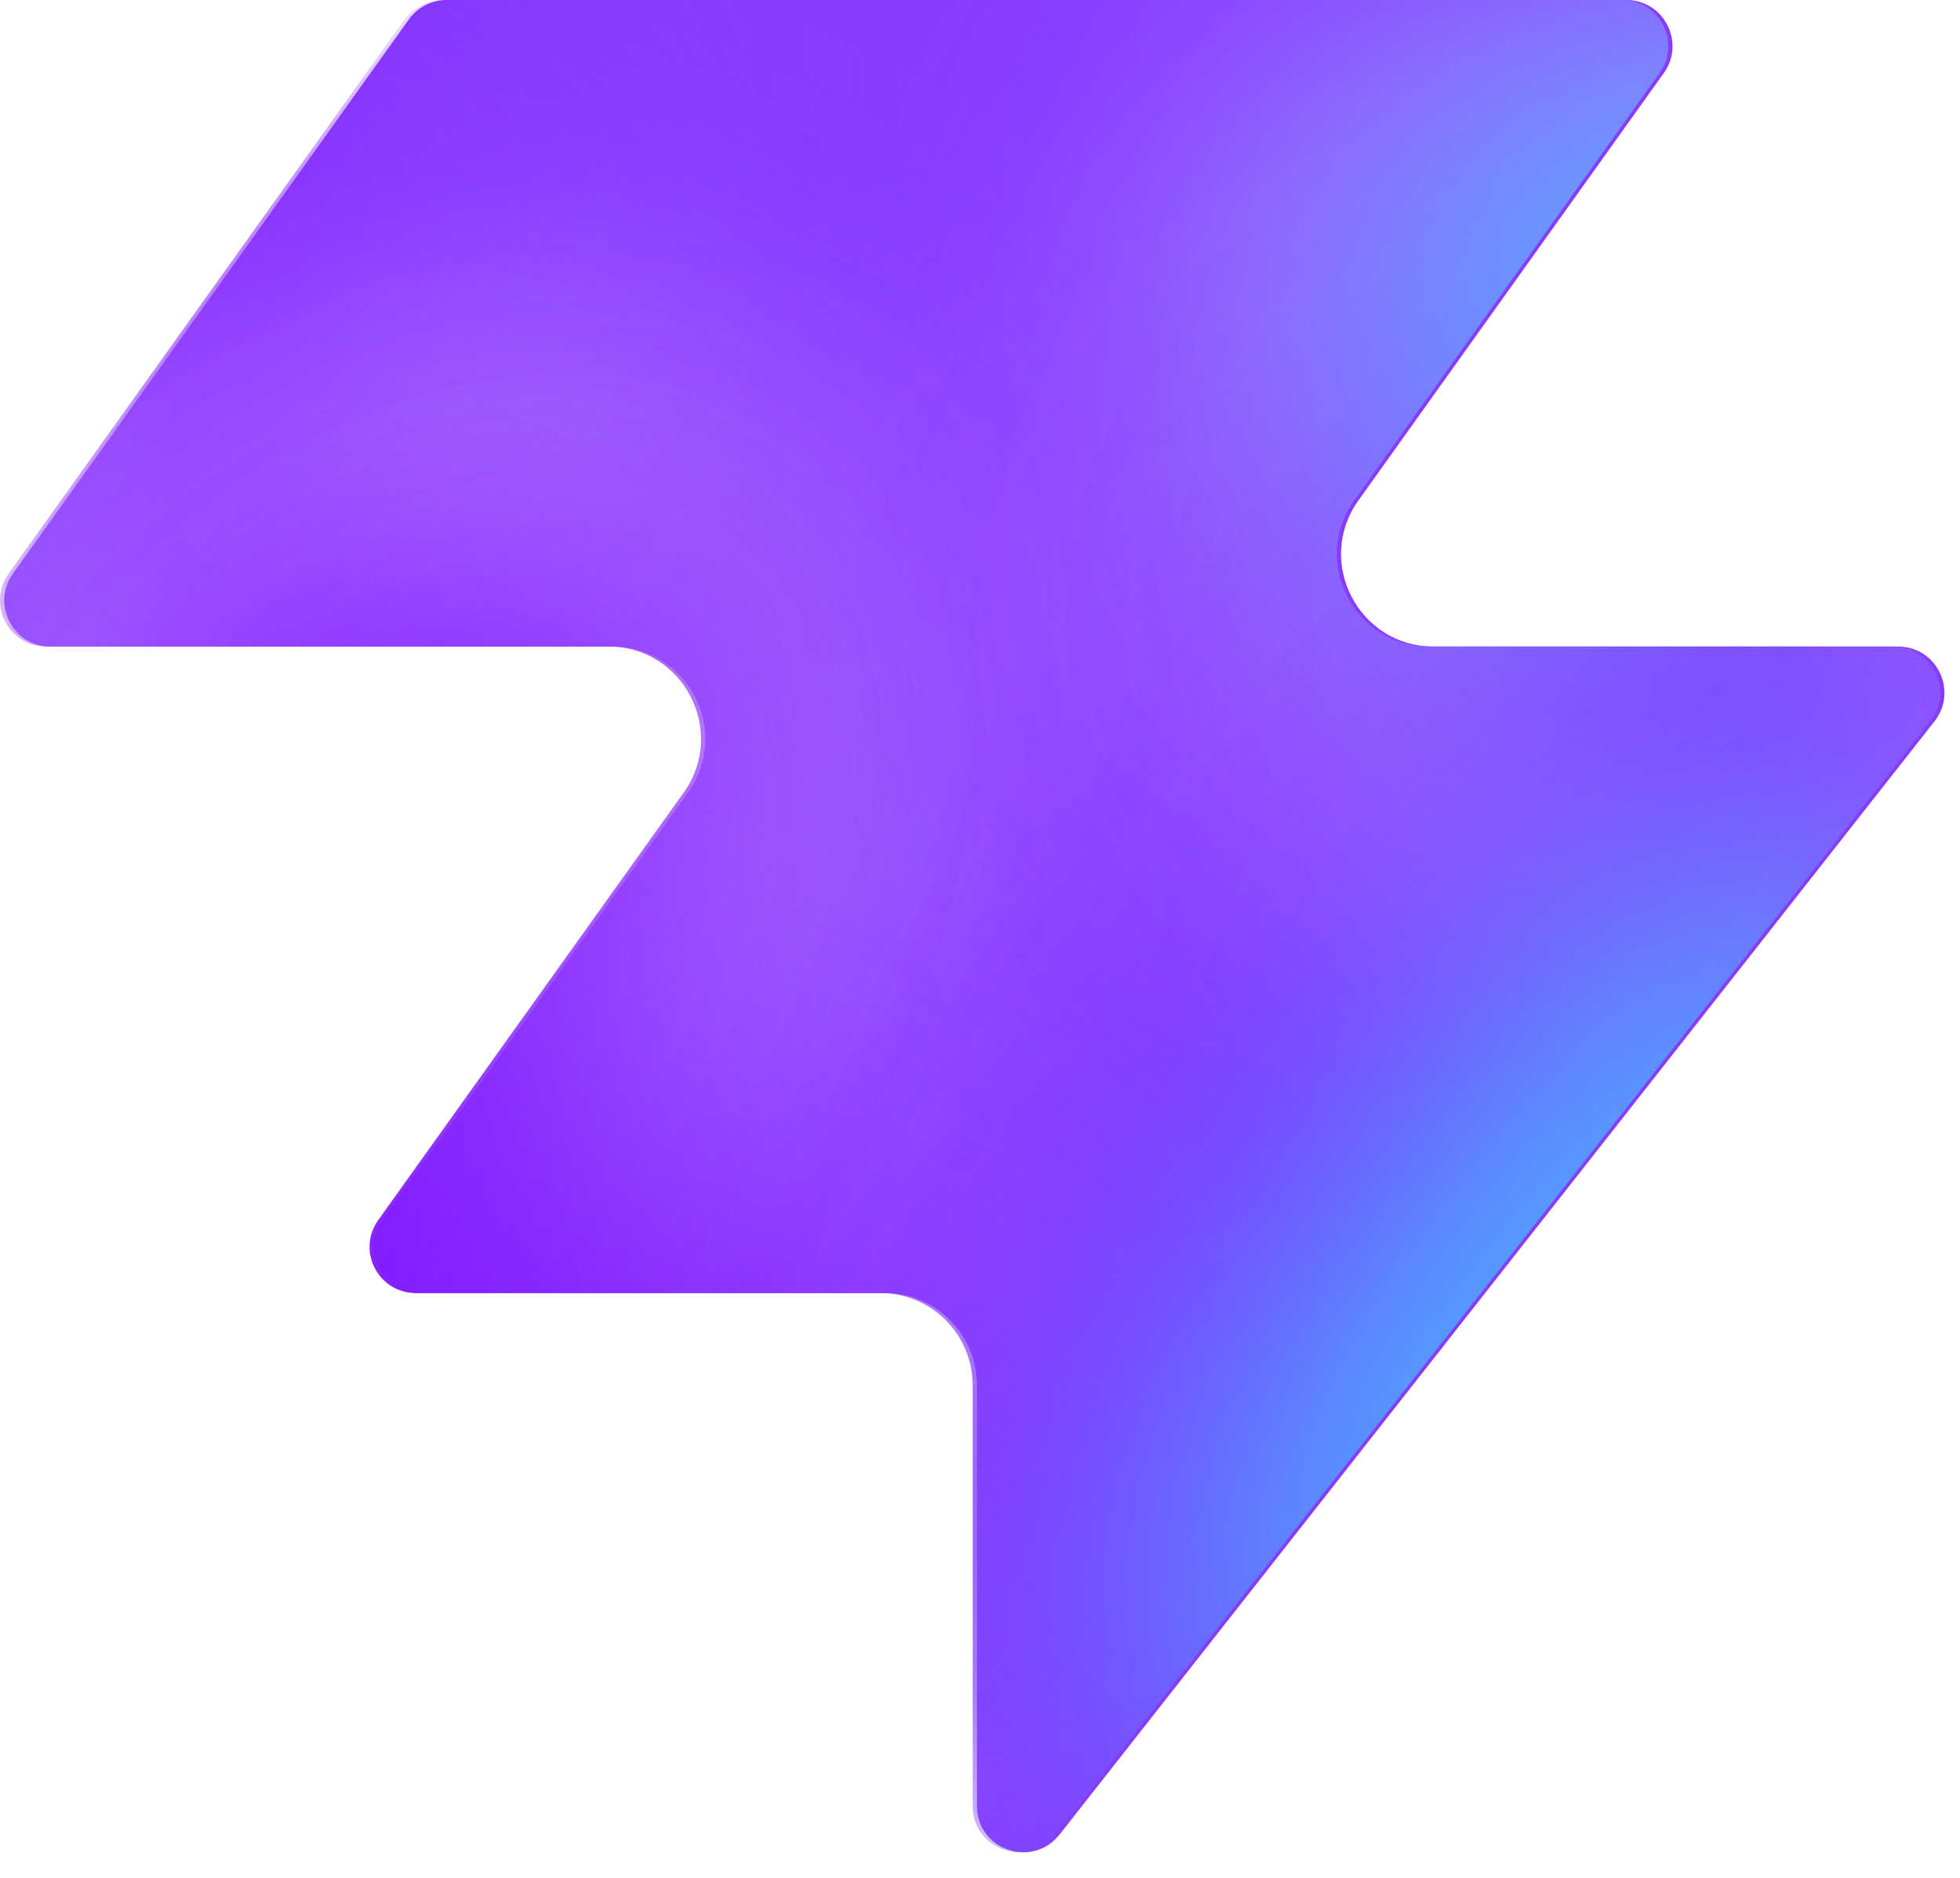
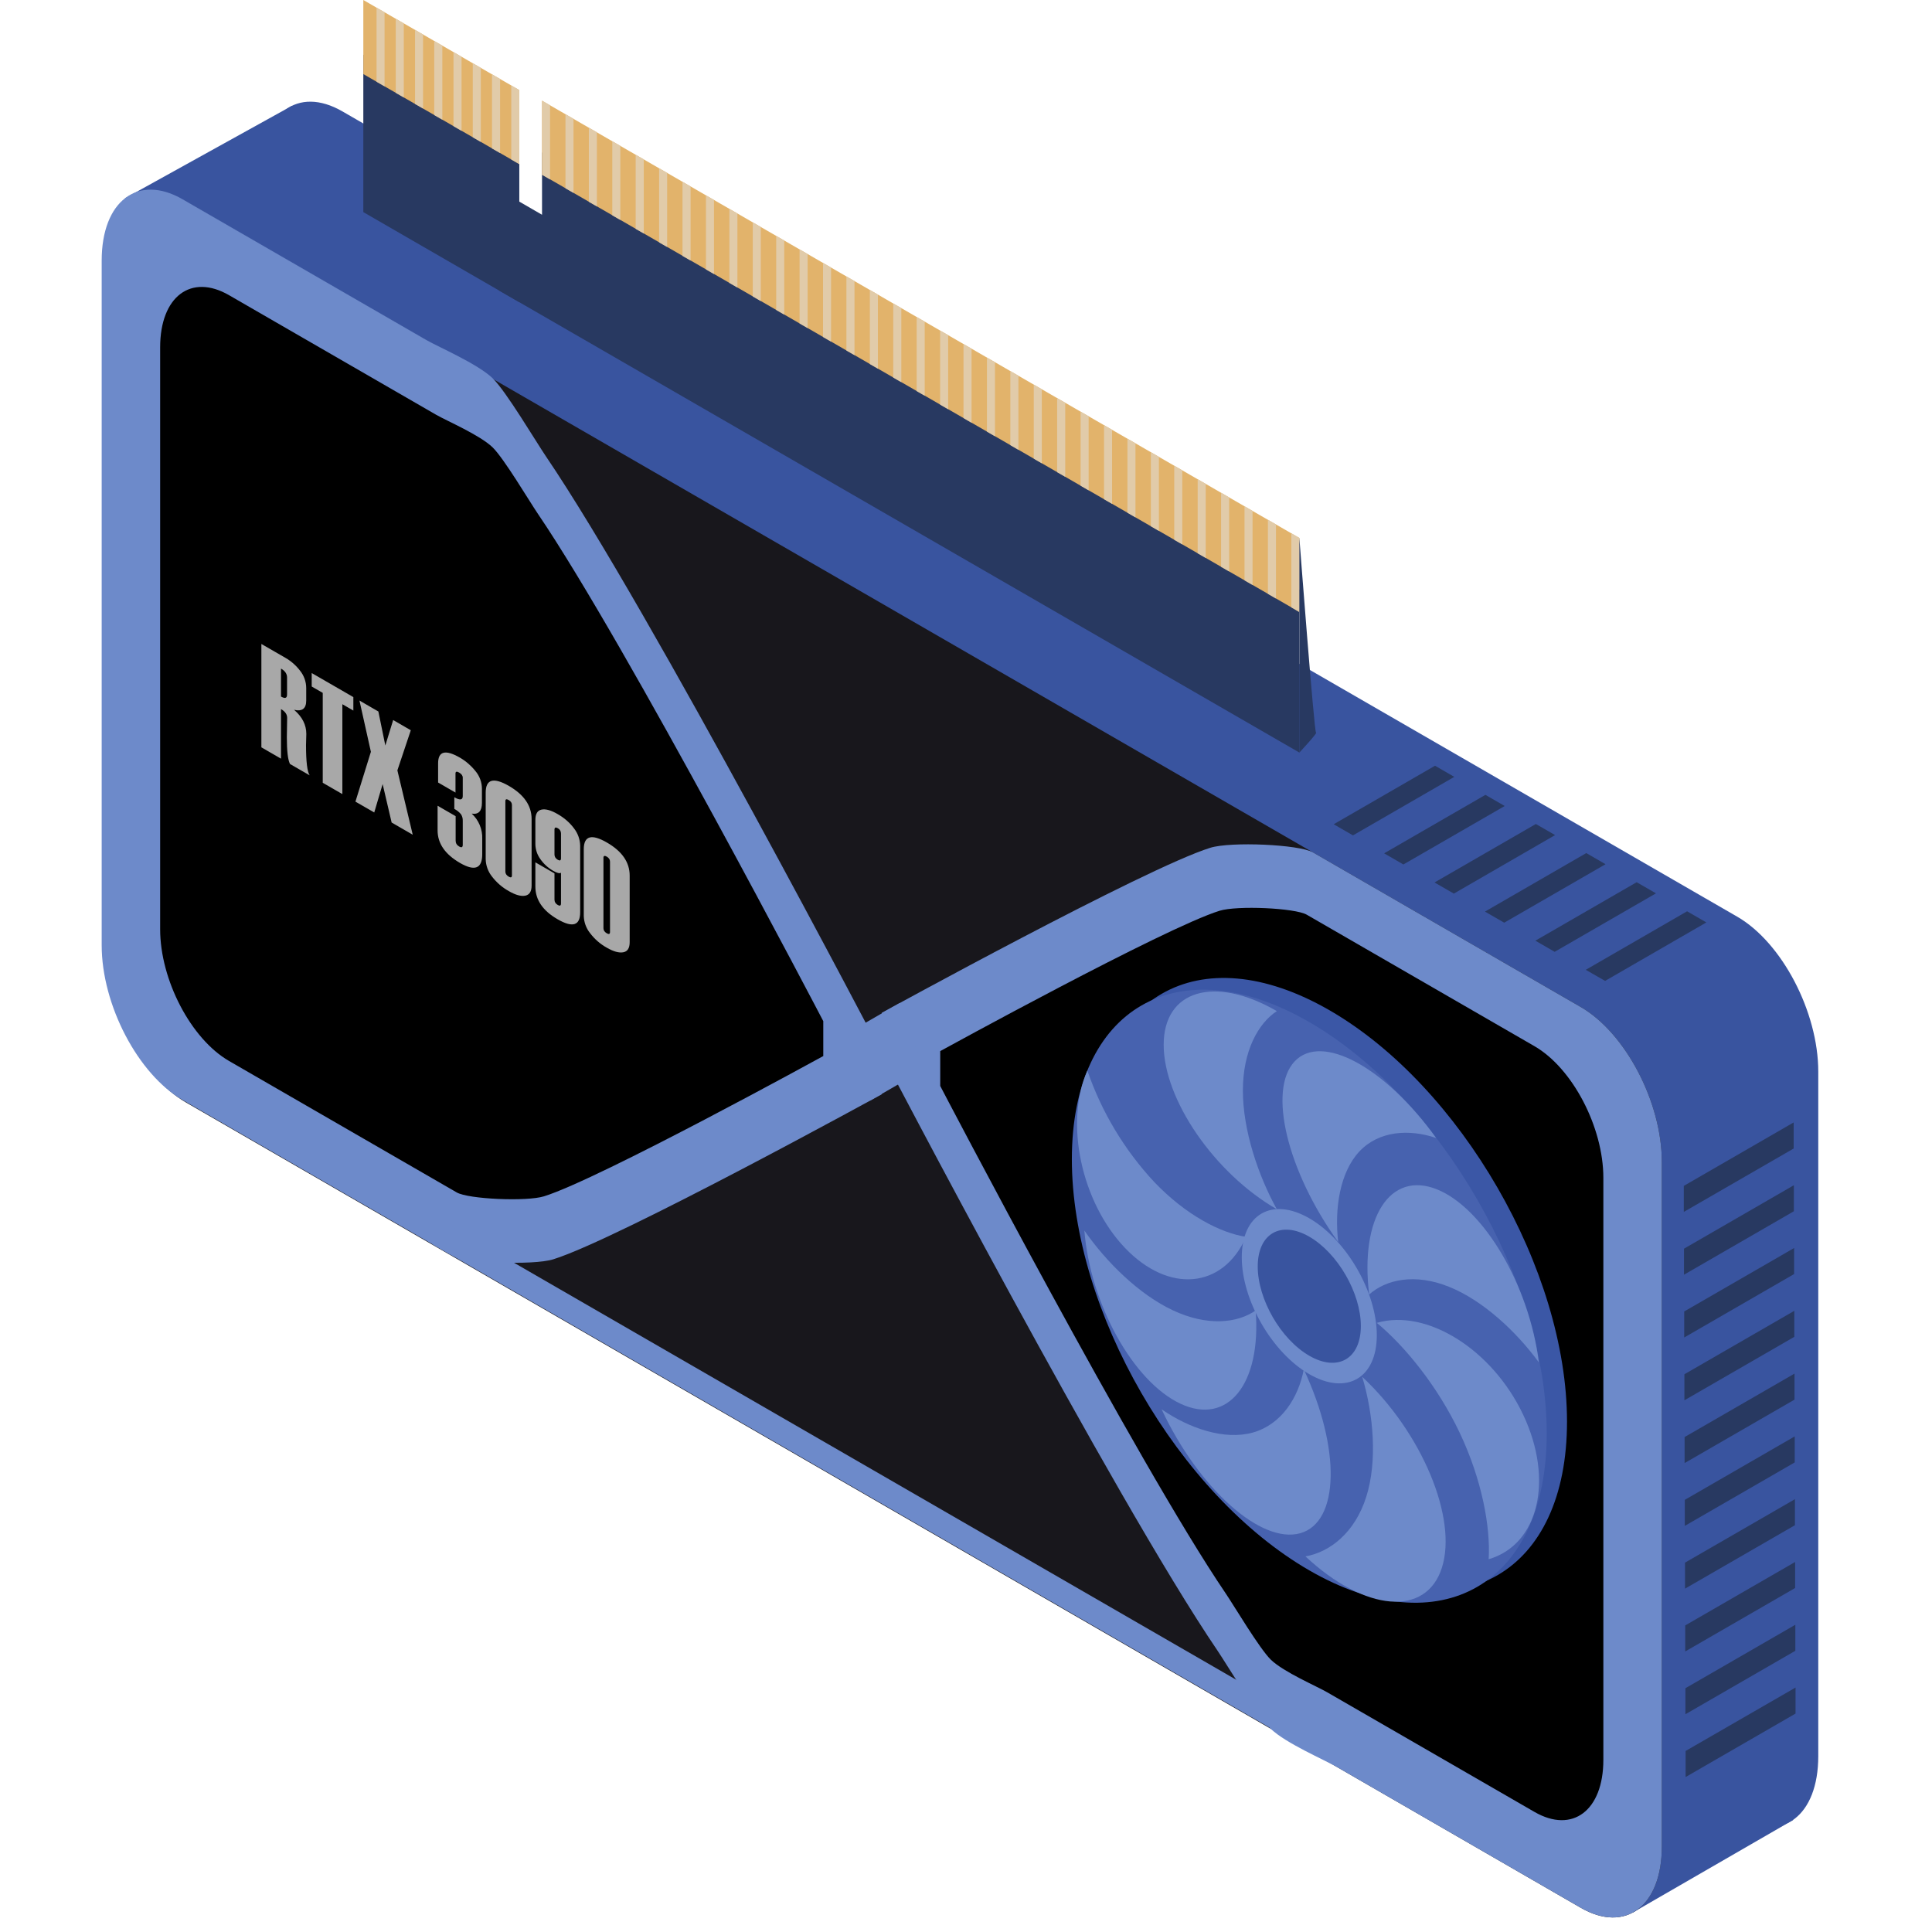
- <svg xmlns="http://www.w3.org/2000/svg" width="48" height="46" fill="none" viewBox="0 0 48 46">
-   <path fill="#863bff" d="M25.946 44.938c-.664.845-2.021.375-2.021-.698V33.937a2.26 2.26 0 0 0-2.262-2.262H10.287c-.92 0-1.456-1.04-.92-1.788l7.48-10.471c1.07-1.497 0-3.578-1.842-3.578H1.237c-.92 0-1.456-1.04-.92-1.788L10.013.474c.214-.297.556-.474.92-.474h28.894c.92 0 1.456 1.04.92 1.788l-7.48 10.471c-1.07 1.498 0 3.579 1.842 3.579h11.377c.943 0 1.473 1.088.89 1.83L25.947 44.94z" style="fill:#863bff;fill:color(display-p3 .525 .23 1);fill-opacity:1" />
-   <mask id="a" width="48" height="46" x="0" y="0" maskUnits="userSpaceOnUse" style="mask-type:alpha">
-     <path fill="#000" d="M25.842 44.938c-.664.844-2.021.375-2.021-.698V33.937a2.26 2.26 0 0 0-2.262-2.262H10.183c-.92 0-1.456-1.04-.92-1.788l7.48-10.471c1.07-1.498 0-3.579-1.842-3.579H1.133c-.92 0-1.456-1.04-.92-1.787L9.91.473c.214-.297.556-.474.92-.474h28.894c.92 0 1.456 1.04.92 1.788l-7.48 10.471c-1.07 1.498 0 3.578 1.842 3.578h11.377c.943 0 1.473 1.088.89 1.832L25.843 44.94z" style="fill:#000;fill-opacity:1" />
-   </mask>
-   <g mask="url(#a)">
-     <g filter="url(#b)">
-       <ellipse cx="5.508" cy="14.704" fill="#ede6ff" rx="5.508" ry="14.704" style="fill:#ede6ff;fill:color(display-p3 .927 .903 1);fill-opacity:1" transform="matrix(.00324 1 1 -.00324 -4.47 31.516)" />
-     </g>
-     <g filter="url(#c)">
-       <ellipse cx="10.399" cy="29.851" fill="#ede6ff" rx="10.399" ry="29.851" style="fill:#ede6ff;fill:color(display-p3 .927 .903 1);fill-opacity:1" transform="matrix(.00324 1 1 -.00324 -39.328 7.883)" />
-     </g>
-     <g filter="url(#d)">
-       <ellipse cx="5.508" cy="30.487" fill="#7e14ff" rx="5.508" ry="30.487" style="fill:#7e14ff;fill:color(display-p3 .492 .077 1);fill-opacity:1" transform="rotate(89.814 -25.913 -14.639)scale(1 -1)" />
-     </g>
-     <g filter="url(#e)">
-       <ellipse cx="5.508" cy="30.599" fill="#7e14ff" rx="5.508" ry="30.599" style="fill:#7e14ff;fill:color(display-p3 .492 .077 1);fill-opacity:1" transform="rotate(89.814 -32.644 -3.334)scale(1 -1)" />
-     </g>
-     <g filter="url(#f)">
-       <ellipse cx="5.508" cy="30.599" fill="#7e14ff" rx="5.508" ry="30.599" style="fill:#7e14ff;fill:color(display-p3 .492 .077 1);fill-opacity:1" transform="matrix(.00324 1 1 -.00324 -34.34 30.47)" />
-     </g>
-     <g filter="url(#g)">
-       <ellipse cx="14.072" cy="22.078" fill="#ede6ff" rx="14.072" ry="22.078" style="fill:#ede6ff;fill:color(display-p3 .927 .903 1);fill-opacity:1" transform="rotate(93.35 24.506 48.493)scale(-1 1)" />
-     </g>
-     <g filter="url(#h)">
-       <ellipse cx="3.47" cy="21.501" fill="#7e14ff" rx="3.47" ry="21.501" style="fill:#7e14ff;fill:color(display-p3 .492 .077 1);fill-opacity:1" transform="rotate(89.009 28.708 47.59)scale(-1 1)" />
-     </g>
-     <g filter="url(#i)">
-       <ellipse cx="3.47" cy="21.501" fill="#7e14ff" rx="3.47" ry="21.501" style="fill:#7e14ff;fill:color(display-p3 .492 .077 1);fill-opacity:1" transform="rotate(89.009 28.708 47.59)scale(-1 1)" />
-     </g>
-     <g filter="url(#j)">
-       <ellipse cx=".387" cy="8.972" fill="#7e14ff" rx="4.407" ry="29.108" style="fill:#7e14ff;fill:color(display-p3 .492 .077 1);fill-opacity:1" transform="rotate(39.51 .387 8.972)" />
-     </g>
-     <g filter="url(#k)">
-       <ellipse cx="47.523" cy="-6.092" fill="#7e14ff" rx="4.407" ry="29.108" style="fill:#7e14ff;fill:color(display-p3 .492 .077 1);fill-opacity:1" transform="rotate(37.892 47.523 -6.092)" />
-     </g>
-     <g filter="url(#l)">
-       <ellipse cx="41.412" cy="6.333" fill="#47bfff" rx="5.971" ry="9.665" style="fill:#47bfff;fill:color(display-p3 .28 .748 1);fill-opacity:1" transform="rotate(37.892 41.412 6.333)" />
-     </g>
-     <g filter="url(#m)">
-       <ellipse cx="-1.879" cy="38.332" fill="#7e14ff" rx="4.407" ry="29.108" style="fill:#7e14ff;fill:color(display-p3 .492 .077 1);fill-opacity:1" transform="rotate(37.892 -1.88 38.332)" />
-     </g>
-     <g filter="url(#n)">
-       <ellipse cx="-1.879" cy="38.332" fill="#7e14ff" rx="4.407" ry="29.108" style="fill:#7e14ff;fill:color(display-p3 .492 .077 1);fill-opacity:1" transform="rotate(37.892 -1.88 38.332)" />
-     </g>
-     <g filter="url(#o)">
-       <ellipse cx="35.651" cy="29.907" fill="#7e14ff" rx="4.407" ry="29.108" style="fill:#7e14ff;fill:color(display-p3 .492 .077 1);fill-opacity:1" transform="rotate(37.892 35.651 29.907)" />
-     </g>
-     <g filter="url(#p)">
-       <ellipse cx="38.418" cy="32.4" fill="#47bfff" rx="5.971" ry="15.297" style="fill:#47bfff;fill:color(display-p3 .28 .748 1);fill-opacity:1" transform="rotate(37.892 38.418 32.4)" />
-     </g>
-   </g>
-   <defs>
-     <filter id="b" width="60.045" height="41.654" x="-19.77" y="16.149" color-interpolation-filters="sRGB" filterUnits="userSpaceOnUse">
-       <feFlood flood-opacity="0" result="BackgroundImageFix" />
-       <feBlend in="SourceGraphic" in2="BackgroundImageFix" result="shape" />
-       <feGaussianBlur result="effect1_foregroundBlur_2002_17158" stdDeviation="7.659" />
-     </filter>
-     <filter id="c" width="90.34" height="51.437" x="-54.613" y="-7.533" color-interpolation-filters="sRGB" filterUnits="userSpaceOnUse">
-       <feFlood flood-opacity="0" result="BackgroundImageFix" />
-       <feBlend in="SourceGraphic" in2="BackgroundImageFix" result="shape" />
-       <feGaussianBlur result="effect1_foregroundBlur_2002_17158" stdDeviation="7.659" />
-     </filter>
-     <filter id="d" width="79.355" height="29.4" x="-49.64" y="2.03" color-interpolation-filters="sRGB" filterUnits="userSpaceOnUse">
-       <feFlood flood-opacity="0" result="BackgroundImageFix" />
-       <feBlend in="SourceGraphic" in2="BackgroundImageFix" result="shape" />
-       <feGaussianBlur result="effect1_foregroundBlur_2002_17158" stdDeviation="4.596" />
-     </filter>
-     <filter id="e" width="79.579" height="29.4" x="-45.045" y="20.029" color-interpolation-filters="sRGB" filterUnits="userSpaceOnUse">
-       <feFlood flood-opacity="0" result="BackgroundImageFix" />
-       <feBlend in="SourceGraphic" in2="BackgroundImageFix" result="shape" />
-       <feGaussianBlur result="effect1_foregroundBlur_2002_17158" stdDeviation="4.596" />
-     </filter>
-     <filter id="f" width="79.579" height="29.4" x="-43.513" y="21.178" color-interpolation-filters="sRGB" filterUnits="userSpaceOnUse">
-       <feFlood flood-opacity="0" result="BackgroundImageFix" />
-       <feBlend in="SourceGraphic" in2="BackgroundImageFix" result="shape" />
-       <feGaussianBlur result="effect1_foregroundBlur_2002_17158" stdDeviation="4.596" />
-     </filter>
-     <filter id="g" width="74.749" height="58.852" x="15.756" y="-17.901" color-interpolation-filters="sRGB" filterUnits="userSpaceOnUse">
-       <feFlood flood-opacity="0" result="BackgroundImageFix" />
-       <feBlend in="SourceGraphic" in2="BackgroundImageFix" result="shape" />
-       <feGaussianBlur result="effect1_foregroundBlur_2002_17158" stdDeviation="7.659" />
-     </filter>
-     <filter id="h" width="61.377" height="25.362" x="23.548" y="2.284" color-interpolation-filters="sRGB" filterUnits="userSpaceOnUse">
-       <feFlood flood-opacity="0" result="BackgroundImageFix" />
-       <feBlend in="SourceGraphic" in2="BackgroundImageFix" result="shape" />
-       <feGaussianBlur result="effect1_foregroundBlur_2002_17158" stdDeviation="4.596" />
-     </filter>
-     <filter id="i" width="61.377" height="25.362" x="23.548" y="2.284" color-interpolation-filters="sRGB" filterUnits="userSpaceOnUse">
-       <feFlood flood-opacity="0" result="BackgroundImageFix" />
-       <feBlend in="SourceGraphic" in2="BackgroundImageFix" result="shape" />
-       <feGaussianBlur result="effect1_foregroundBlur_2002_17158" stdDeviation="4.596" />
-     </filter>
-     <filter id="j" width="56.045" height="63.649" x="-27.636" y="-22.853" color-interpolation-filters="sRGB" filterUnits="userSpaceOnUse">
-       <feFlood flood-opacity="0" result="BackgroundImageFix" />
-       <feBlend in="SourceGraphic" in2="BackgroundImageFix" result="shape" />
-       <feGaussianBlur result="effect1_foregroundBlur_2002_17158" stdDeviation="4.596" />
-     </filter>
-     <filter id="k" width="54.814" height="64.646" x="20.116" y="-38.415" color-interpolation-filters="sRGB" filterUnits="userSpaceOnUse">
-       <feFlood flood-opacity="0" result="BackgroundImageFix" />
-       <feBlend in="SourceGraphic" in2="BackgroundImageFix" result="shape" />
-       <feGaussianBlur result="effect1_foregroundBlur_2002_17158" stdDeviation="4.596" />
-     </filter>
-     <filter id="l" width="33.541" height="35.313" x="24.641" y="-11.323" color-interpolation-filters="sRGB" filterUnits="userSpaceOnUse">
-       <feFlood flood-opacity="0" result="BackgroundImageFix" />
-       <feBlend in="SourceGraphic" in2="BackgroundImageFix" result="shape" />
-       <feGaussianBlur result="effect1_foregroundBlur_2002_17158" stdDeviation="4.596" />
-     </filter>
-     <filter id="m" width="54.814" height="64.646" x="-29.286" y="6.009" color-interpolation-filters="sRGB" filterUnits="userSpaceOnUse">
-       <feFlood flood-opacity="0" result="BackgroundImageFix" />
-       <feBlend in="SourceGraphic" in2="BackgroundImageFix" result="shape" />
-       <feGaussianBlur result="effect1_foregroundBlur_2002_17158" stdDeviation="4.596" />
-     </filter>
-     <filter id="n" width="54.814" height="64.646" x="-29.286" y="6.009" color-interpolation-filters="sRGB" filterUnits="userSpaceOnUse">
-       <feFlood flood-opacity="0" result="BackgroundImageFix" />
-       <feBlend in="SourceGraphic" in2="BackgroundImageFix" result="shape" />
-       <feGaussianBlur result="effect1_foregroundBlur_2002_17158" stdDeviation="4.596" />
-     </filter>
-     <filter id="o" width="54.814" height="64.646" x="8.244" y="-2.416" color-interpolation-filters="sRGB" filterUnits="userSpaceOnUse">
-       <feFlood flood-opacity="0" result="BackgroundImageFix" />
-       <feBlend in="SourceGraphic" in2="BackgroundImageFix" result="shape" />
-       <feGaussianBlur result="effect1_foregroundBlur_2002_17158" stdDeviation="4.596" />
-     </filter>
-     <filter id="p" width="39.409" height="43.623" x="18.713" y="10.588" color-interpolation-filters="sRGB" filterUnits="userSpaceOnUse">
-       <feFlood flood-opacity="0" result="BackgroundImageFix" />
-       <feBlend in="SourceGraphic" in2="BackgroundImageFix" result="shape" />
-       <feGaussianBlur result="effect1_foregroundBlur_2002_17158" stdDeviation="4.596" />
-     </filter>
-   </defs>
+ <svg xmlns="http://www.w3.org/2000/svg" width="800px" height="800px" viewBox="0 0 1024 1024" class="icon" version="1.1">
+   <path d="M963.719 567.97c0-31.636-19.24-68.419-42.954-82.109L181.491 59.042c-23.714-13.689-42.954 0.862-42.954 32.499v362.819c0 31.636 19.24 68.419 42.954 82.109l739.274 426.819c23.714 13.689 42.954-0.889 42.954-32.499V567.97z" fill="#39549F" />
+   <path d="M66.237 105.095l88.495-49.017 21.235 39.801-37.43 50.58L66.237 105.095zM865.253 1013.787l85.315-49.26-77.393-49.745-7.923 99.005z" fill="#39549F" />
+   <path d="M880.802 615.828c0-31.609-19.267-68.392-42.981-82.082L98.573 106.927C74.86 93.238 55.592 107.789 55.592 139.399v362.846c0 31.609 19.267 68.392 42.981 82.082l739.247 426.819c23.714 13.689 42.981-0.862 42.981-32.472V615.828z" fill="#18171C" />
+   <path d="M467.348 558.269s-122.557-234.765-177.907-316.254c-5.309-7.815-21.208-34.654-28.295-41.499-8.003-7.707-28.672-16.546-35.059-20.237L96.849 105.661C73.135 91.971 53.895 106.523 53.895 138.159v362.819c0 31.636 19.24 68.419 42.954 82.109l141.986 81.947c7.249 4.204 43.52 5.821 54.407 2.425 34.439-10.725 174.107-87.471 174.107-87.471v-21.72z m-30.989-17.031s-104.179-199.572-151.229-268.854c-4.527-6.656-18.028-29.453-24.064-35.301-6.791-6.548-24.387-14.067-29.804-17.192L121.398 156.456c-20.157-11.641-36.514 0.728-36.514 27.621v308.467c0 26.867 16.357 58.152 36.514 69.794l120.697 69.686c6.171 3.557 36.999 4.931 46.242 2.048 29.292-9.108 148.022-74.348 148.022-74.348v-18.486z" fill="#6D8ACA" />
+   <path d="M467.348 558.538s122.557 234.765 177.907 316.254c5.309 7.815 21.208 34.654 28.295 41.526 8.003 7.707 28.672 16.546 35.059 20.237l129.213 74.59c23.714 13.689 42.981-0.862 42.981-32.472V615.828c0-31.609-19.267-68.392-42.981-82.082l-141.959-81.974c-7.249-4.204-43.52-5.821-54.407-2.425-34.439 10.725-174.107 87.471-174.107 87.471v21.72z m30.989 17.031s104.179 199.572 151.229 268.854c4.527 6.656 18.028 29.48 24.064 35.301 6.791 6.548 24.387 14.067 29.804 17.219l109.864 63.407c20.157 11.641 36.514-0.728 36.514-27.621V624.29c0-26.893-16.357-58.152-36.514-69.794l-120.697-69.686c-6.171-3.584-36.999-4.958-46.242-2.075-29.292 9.135-148.022 74.375-148.022 74.375v18.459z" fill="#6D8ACA" />
+   <path d="M436.359 541.238s-104.179-199.572-151.229-268.854c-4.527-6.656-18.028-29.453-24.064-35.301-6.791-6.548-24.387-14.067-29.804-17.192L121.398 156.456c-20.157-11.641-36.514 0.728-36.514 27.621v308.467c0 26.867 16.357 58.152 36.514 69.794l120.697 69.686c6.171 3.557 36.999 4.931 46.242 2.048 29.292-9.108 148.022-74.348 148.022-74.348v-18.486zM498.338 575.569s104.179 199.572 151.229 268.854c4.527 6.656 18.028 29.48 24.064 35.301 6.791 6.548 24.387 14.067 29.804 17.219l109.864 63.407c20.157 11.641 36.514-0.728 36.514-27.621V624.29c0-26.893-16.357-58.152-36.514-69.794l-120.697-69.686c-6.171-3.584-36.999-4.958-46.242-2.075-29.292 9.135-148.022 74.375-148.022 74.375v18.459z" />
+   <path d="M476.726 531.699l-34.115 19.699 18.459 32.013 28.672-16.546-13.016-35.166z" fill="#6D8ACA" />
+   <path d="M164.136 410.947l-10.429-6.009c-1.132-2.21-1.671-6.925-1.671-14.201v-0.081l0.054-3.234 0.108-6.925c0-1.859-1.078-3.422-3.261-4.662v26.274l-10.402-6.009v-54.784l12.854 7.411a26.085 26.085 0 0 1 7.653 6.764 14.713 14.713 0 0 1 3.261 9.243v6.575c0 4.258-2.129 5.901-6.44 4.904 4.312 3.692 6.494 7.949 6.494 12.8l-0.162 5.901c0 8.785 0.647 14.12 1.94 16.034z m-11.992-42.819v-9.054c0-1.913-1.051-3.476-3.207-4.716v14.821c2.156 1.24 3.207 0.889 3.207-1.051zM187.284 376.616l-5.821-3.368v47.643l-10.402-6.009v-47.643l-5.848-3.368v-7.141l22.07 12.746v7.141zM218.759 442.422l-11.183-6.467-4.77-20.372-4.446 15.037-9.971-5.74 8.192-26.408-6.063-27.163 10.024 5.794 3.692 18.028 4.15-13.501 9.351 5.416-7.114 21.261 8.138 34.115zM231.936 427.062l9.566 5.524v12.989c0 1.347 0.62 2.371 1.886 3.099 1.24 0.728 1.886 0.431 1.886-0.916v-12.692a5.982 5.982 0 0 0-0.943-3.503 11.426 11.426 0 0 0-3.53-2.829v-6.171c2.964 1.698 4.473 1.509 4.473-0.647v-9.701c0-1.105-0.647-1.994-1.886-2.722-1.32-0.755-1.967-0.593-1.967 0.512v10.078l-9.216-5.336v-10.159c0-6.467 3.853-7.464 11.614-2.991 3.099 1.805 5.821 4.15 8.138 7.033a14.659 14.659 0 0 1 3.476 9.378v7.518c0 4.392-1.805 6.279-5.416 5.713a17.246 17.246 0 0 1 5.578 13.366v8.138c0 7.626-3.934 9.162-11.749 4.662-7.949-4.608-11.911-10.348-11.911-17.273v-13.069zM257.428 455.384V420.109c0-7.087 4.096-8.273 12.288-3.557 8.03 4.635 12.045 10.483 12.045 17.543v35.247c0 3.153-1.132 4.958-3.395 5.389-2.264 0.431-5.174-0.377-8.731-2.452a28.941 28.941 0 0 1-8.839-7.653 15.333 15.333 0 0 1-3.368-9.243z m13.905 8.596v-37.322c0-1.105-0.566-1.967-1.698-2.614-1.186-0.701-1.779-0.485-1.779 0.593v37.349c0 1.078 0.593 1.967 1.779 2.668 1.132 0.647 1.698 0.431 1.698-0.674zM283.756 457.054l10.132 5.848v13.959c0 1.186 0.593 2.129 1.752 2.803 1.132 0.647 1.698 0.377 1.698-0.808v-16.276c-0.755 0.485-2.129 0.135-4.177-1.051a20.938 20.938 0 0 1-6.791-6.225 13.851 13.851 0 0 1-2.614-7.949v-12.773c0-3.18 1.078-5.012 3.261-5.47 2.183-0.458 5.039 0.323 8.542 2.371 3.584 2.048 6.467 4.581 8.65 7.545a15.36 15.36 0 0 1 3.288 9.189v35.301c0 7.087-3.988 8.327-11.992 3.692-7.842-4.527-11.749-10.294-11.749-17.327v-12.827z m13.581-2.156v-13.15a3.072 3.072 0 0 0-1.698-2.776c-1.159-0.674-1.752-0.404-1.752 0.781v13.15c0 1.186 0.593 2.129 1.752 2.803 1.132 0.647 1.698 0.377 1.698-0.808zM309.41 485.403v-35.274c0-7.114 4.096-8.3 12.288-3.557 8.03 4.635 12.045 10.483 12.045 17.516v35.274c0 3.153-1.132 4.958-3.395 5.363-2.264 0.431-5.174-0.377-8.731-2.425a28.349 28.349 0 0 1-8.839-7.68 15.252 15.252 0 0 1-3.368-9.216z m13.905 8.596v-37.322c0-1.105-0.566-1.967-1.698-2.641-1.186-0.674-1.779-0.458-1.779 0.62v37.322c0 1.105 0.593 1.994 1.779 2.695 1.132 0.647 1.698 0.404 1.698-0.674z" fill="#A8A8A8" />
+   <path d="M704.728 535.498c69.443 40.098 125.817 137.782 125.817 217.977s-56.374 112.748-125.817 72.65c-69.47-40.098-125.844-137.782-125.844-217.977 0-80.168 56.374-112.748 125.844-72.65z" fill="#3B57A6" />
+   <path d="M693.949 541.723c69.443 40.098 125.844 137.755 125.844 217.95 0 80.195-56.401 112.748-125.844 72.65s-125.844-137.755-125.844-217.95c0-80.195 56.401-112.748 125.844-72.65z" fill="#4762AF" />
+   <path d="M693.949 645.713c19.752 11.399 35.786 39.181 35.786 61.979 0 22.797-16.034 32.04-35.786 20.642-19.752-11.399-35.786-39.155-35.786-61.952 0-22.824 16.034-32.067 35.786-20.669z" fill="#6D8ACA" />
+   <path d="M693.949 655.468c15.091 8.704 27.325 29.912 27.325 47.347 0 17.408-12.234 24.468-27.325 15.764-15.091-8.704-27.325-29.912-27.325-47.32 0-17.435 12.234-24.495 27.325-15.791z" fill="#39549F" />
+   <path d="M676.756 535.902c-33.118-19.133-59.985-11.102-59.985 17.866 0 28.995 26.867 68.069 59.985 87.175-9.944-17.974-18.001-41.957-18.001-62.922 0-20.938 8.057-35.597 18.001-42.119zM761.182 603.163c-27.055-37.645-60.685-55.835-74.995-40.61-14.336 15.225-3.988 58.125 23.094 95.771-2.075-17.731 0.889-37.026 11.237-48.047 10.348-10.995 26.489-11.965 40.664-7.114z" fill="#6D8ACA" />
+   <path d="M815.616 722.082c-5.012-40.691-29.238-81.785-54.056-91.729-24.819-9.917-40.879 15.064-35.867 55.754 8.973-8.003 24.307-11.318 42.227-4.123 17.947 7.168 35.705 23.687 47.697 40.098z" fill="#6D8ACA" />
+   <path d="M789.019 826.422c26.462-7.68 34.654-42.011 18.297-76.584-16.357-34.573-51.119-56.401-77.581-48.694 14.848 12.315 32.202 33.469 44.032 58.449 11.803 25.007 16.276 49.907 15.252 66.829zM691.901 824.913c31.636 29.534 64.054 32.202 72.354 5.955 8.327-26.274-10.617-71.572-42.253-101.133 5.982 19.968 8.138 44.679 2.129 63.65-6.009 18.971-19.24 29.292-32.229 31.528z" fill="#6D8ACA" />
+   <path d="M615.667 746.954c19.725 42.092 52.655 71.518 73.459 65.698 20.776-5.821 21.639-44.733 1.913-86.824-2.883 15.091-11.938 29.211-26.974 33.442-15.037 4.204-33.684-2.156-48.397-12.315z" fill="#6D8ACA" />
+   <path d="M574.733 652.207c3.099 38.966 25.923 80.115 50.984 91.81 25.061 11.695 42.873-10.456 39.801-49.448-9.674 6.764-25.6 8.461-43.709 0-18.109-8.435-35.544-25.735-47.077-42.361z" fill="#6D8ACA" />
+   <path d="M576.323 567.431c-12.207 27.54-3.261 69.659 19.941 93.992 23.202 24.307 51.981 21.693 64.189-5.875-13.474-2.021-31.933-11.507-48.694-29.076a165.834 165.834 0 0 1-35.436-59.042z" fill="#6D8ACA" />
+   <path d="M275.24 76.665L192.566 28.941v83.483l82.675 47.751V76.665z" fill="#283961" />
+   <path d="M275.24 47.751L192.566 0v39.262l82.675 47.724V47.751z" fill="#E2B36B" />
+   <path d="M203.83 6.494L199.572 4.042v39.262l4.258 2.452V6.494zM214.016 12.396L209.758 9.944v39.235l4.258 2.479V12.396zM224.229 18.297L219.971 15.818v39.262l4.258 2.452V18.297zM234.442 24.172L230.157 21.72v39.262l4.285 2.452V24.172zM244.628 30.073l-4.258-2.479v39.262l4.258 2.479V30.073zM254.841 35.948l-4.258-2.452V72.758l4.258 2.452V35.948zM265.054 41.849l-4.285-2.452v39.262l4.285 2.452V41.849zM275.24 47.751l-4.258-2.479v39.262l4.258 2.452V47.751z" fill="#E1CBA9" />
+   <path d="M287.286 113.826l-22.744-13.15v53.329l22.744 13.123V113.826zM688.694 312.563L287.286 80.788v86.339l401.408 231.747v-86.312z" fill="#283961" />
+   <path d="M688.694 285.13L287.286 53.356v39.235l401.408 231.774v-39.235z" fill="#E2B36B" />
+   <path d="M291.544 55.835l-4.258-2.479v39.262l4.258 2.479V55.835zM303.966 63.003l-4.258-2.479v39.262l4.258 2.452V63.003zM316.362 70.144l-4.258-2.452v39.262l4.258 2.452V70.144zM328.785 77.312l-4.258-2.452v39.262l4.258 2.452V77.312zM341.208 84.48l-4.285-2.452v39.262l4.285 2.452V84.48zM353.603 91.648l-4.258-2.452v39.262l4.258 2.452V91.648zM366.026 98.816l-4.285-2.452v39.262l4.285 2.452V98.816zM378.422 105.984l-4.258-2.452v39.235l4.258 2.479V105.984zM390.845 113.152l-4.258-2.452v39.235l4.258 2.479V113.152zM403.24 120.32l-4.258-2.479V157.103l4.258 2.479V120.32zM415.663 127.488l-4.258-2.479v39.262l4.258 2.479V127.488zM428.059 134.656l-4.258-2.479v39.262l4.258 2.452V134.656zM440.482 141.824l-4.258-2.479v39.262l4.258 2.452V141.824zM452.904 148.965l-4.285-2.452v39.262l4.285 2.452V148.965zM465.3 156.133l-4.258-2.452V192.943l4.258 2.452V156.133zM477.723 163.301l-4.285-2.452v39.262l4.285 2.452V163.301zM490.119 170.469l-4.258-2.452v39.262l4.258 2.452V170.469zM502.541 177.637l-4.258-2.452v39.262l4.258 2.452V177.637zM514.937 184.805l-4.258-2.452v39.235l4.258 2.479V184.805zM527.36 191.973l-4.258-2.452v39.235l4.258 2.479V191.973zM539.783 199.141l-4.285-2.479v39.262l4.285 2.479V199.141zM552.179 206.309l-4.258-2.479v39.262l4.258 2.479V206.309zM564.601 213.477l-4.285-2.479v39.262l4.285 2.452V213.477zM576.997 220.645l-4.258-2.479v39.262l4.258 2.452V220.645zM589.42 227.786l-4.258-2.452v39.262l4.258 2.452V227.786zM601.816 234.954l-4.258-2.452v39.262l4.258 2.452V234.954zM614.238 242.122l-4.258-2.452v39.262l4.258 2.452V242.122zM626.634 249.29l-4.258-2.452v39.262l4.258 2.452V249.29zM639.057 256.458l-4.258-2.452v39.262l4.258 2.452V256.458zM651.48 263.626l-4.285-2.452v39.235l4.285 2.479V263.626zM663.875 270.794l-4.258-2.452v39.235l4.258 2.479v-39.262zM676.298 277.962l-4.285-2.479v39.262l4.285 2.479v-39.262zM688.694 285.13l-4.258-2.479v39.262l4.258 2.479v-39.262z" fill="#E1CBA9" />
+   <path d="M688.694 285.13s7.869 103.235 8.839 103.235c0.943 0-8.839 10.509-8.839 10.509" fill="#283961" />
+   <path d="M688.694 909.635L229.268 644.365v15.144l459.426 265.27v-15.144z" fill="#6D8ACA" />
+   <path d="M760.589 405.854l-53.706 31.016 10.213 5.901 53.706-31.016-10.213-5.901zM787.294 421.295l-53.679 30.989 10.213 5.901 53.706-30.989-10.24-5.901zM814.026 436.736l-53.706 30.989 10.24 5.901 53.679-31.016-10.213-5.875zM840.758 452.15l-53.706 31.016 10.213 5.875 53.706-30.989-10.213-5.901zM867.463 467.591l-53.679 30.989 10.213 5.901 53.706-30.989-10.24-5.901zM894.195 483.005l-53.706 31.016 10.24 5.875 53.679-30.989-10.213-5.901zM950.676 594.917l-58.233 33.63v13.797l58.233-33.603v-13.824zM950.784 628.197l-58.233 33.63v13.797l58.233-33.63v-13.797zM950.919 661.477l-58.26 33.63v13.797l58.26-33.63v-13.797zM951.027 694.757L892.766 728.387v13.797l58.26-33.63v-13.797zM951.134 728.037l-58.26 33.63v13.797l58.26-33.63v-13.797zM951.242 761.317L892.982 794.947v13.797l58.26-33.63v-13.797zM951.35 794.597l-58.26 33.63v13.797l58.26-33.63v-13.797zM951.458 827.877l-58.26 33.63v13.797l58.26-33.63v-13.797zM951.565 861.157l-58.26 33.63v13.797l58.26-33.63v-13.797zM951.673 894.437l-58.26 33.603v13.824l58.26-33.63v-13.797z" fill="#283961" />
</svg>
